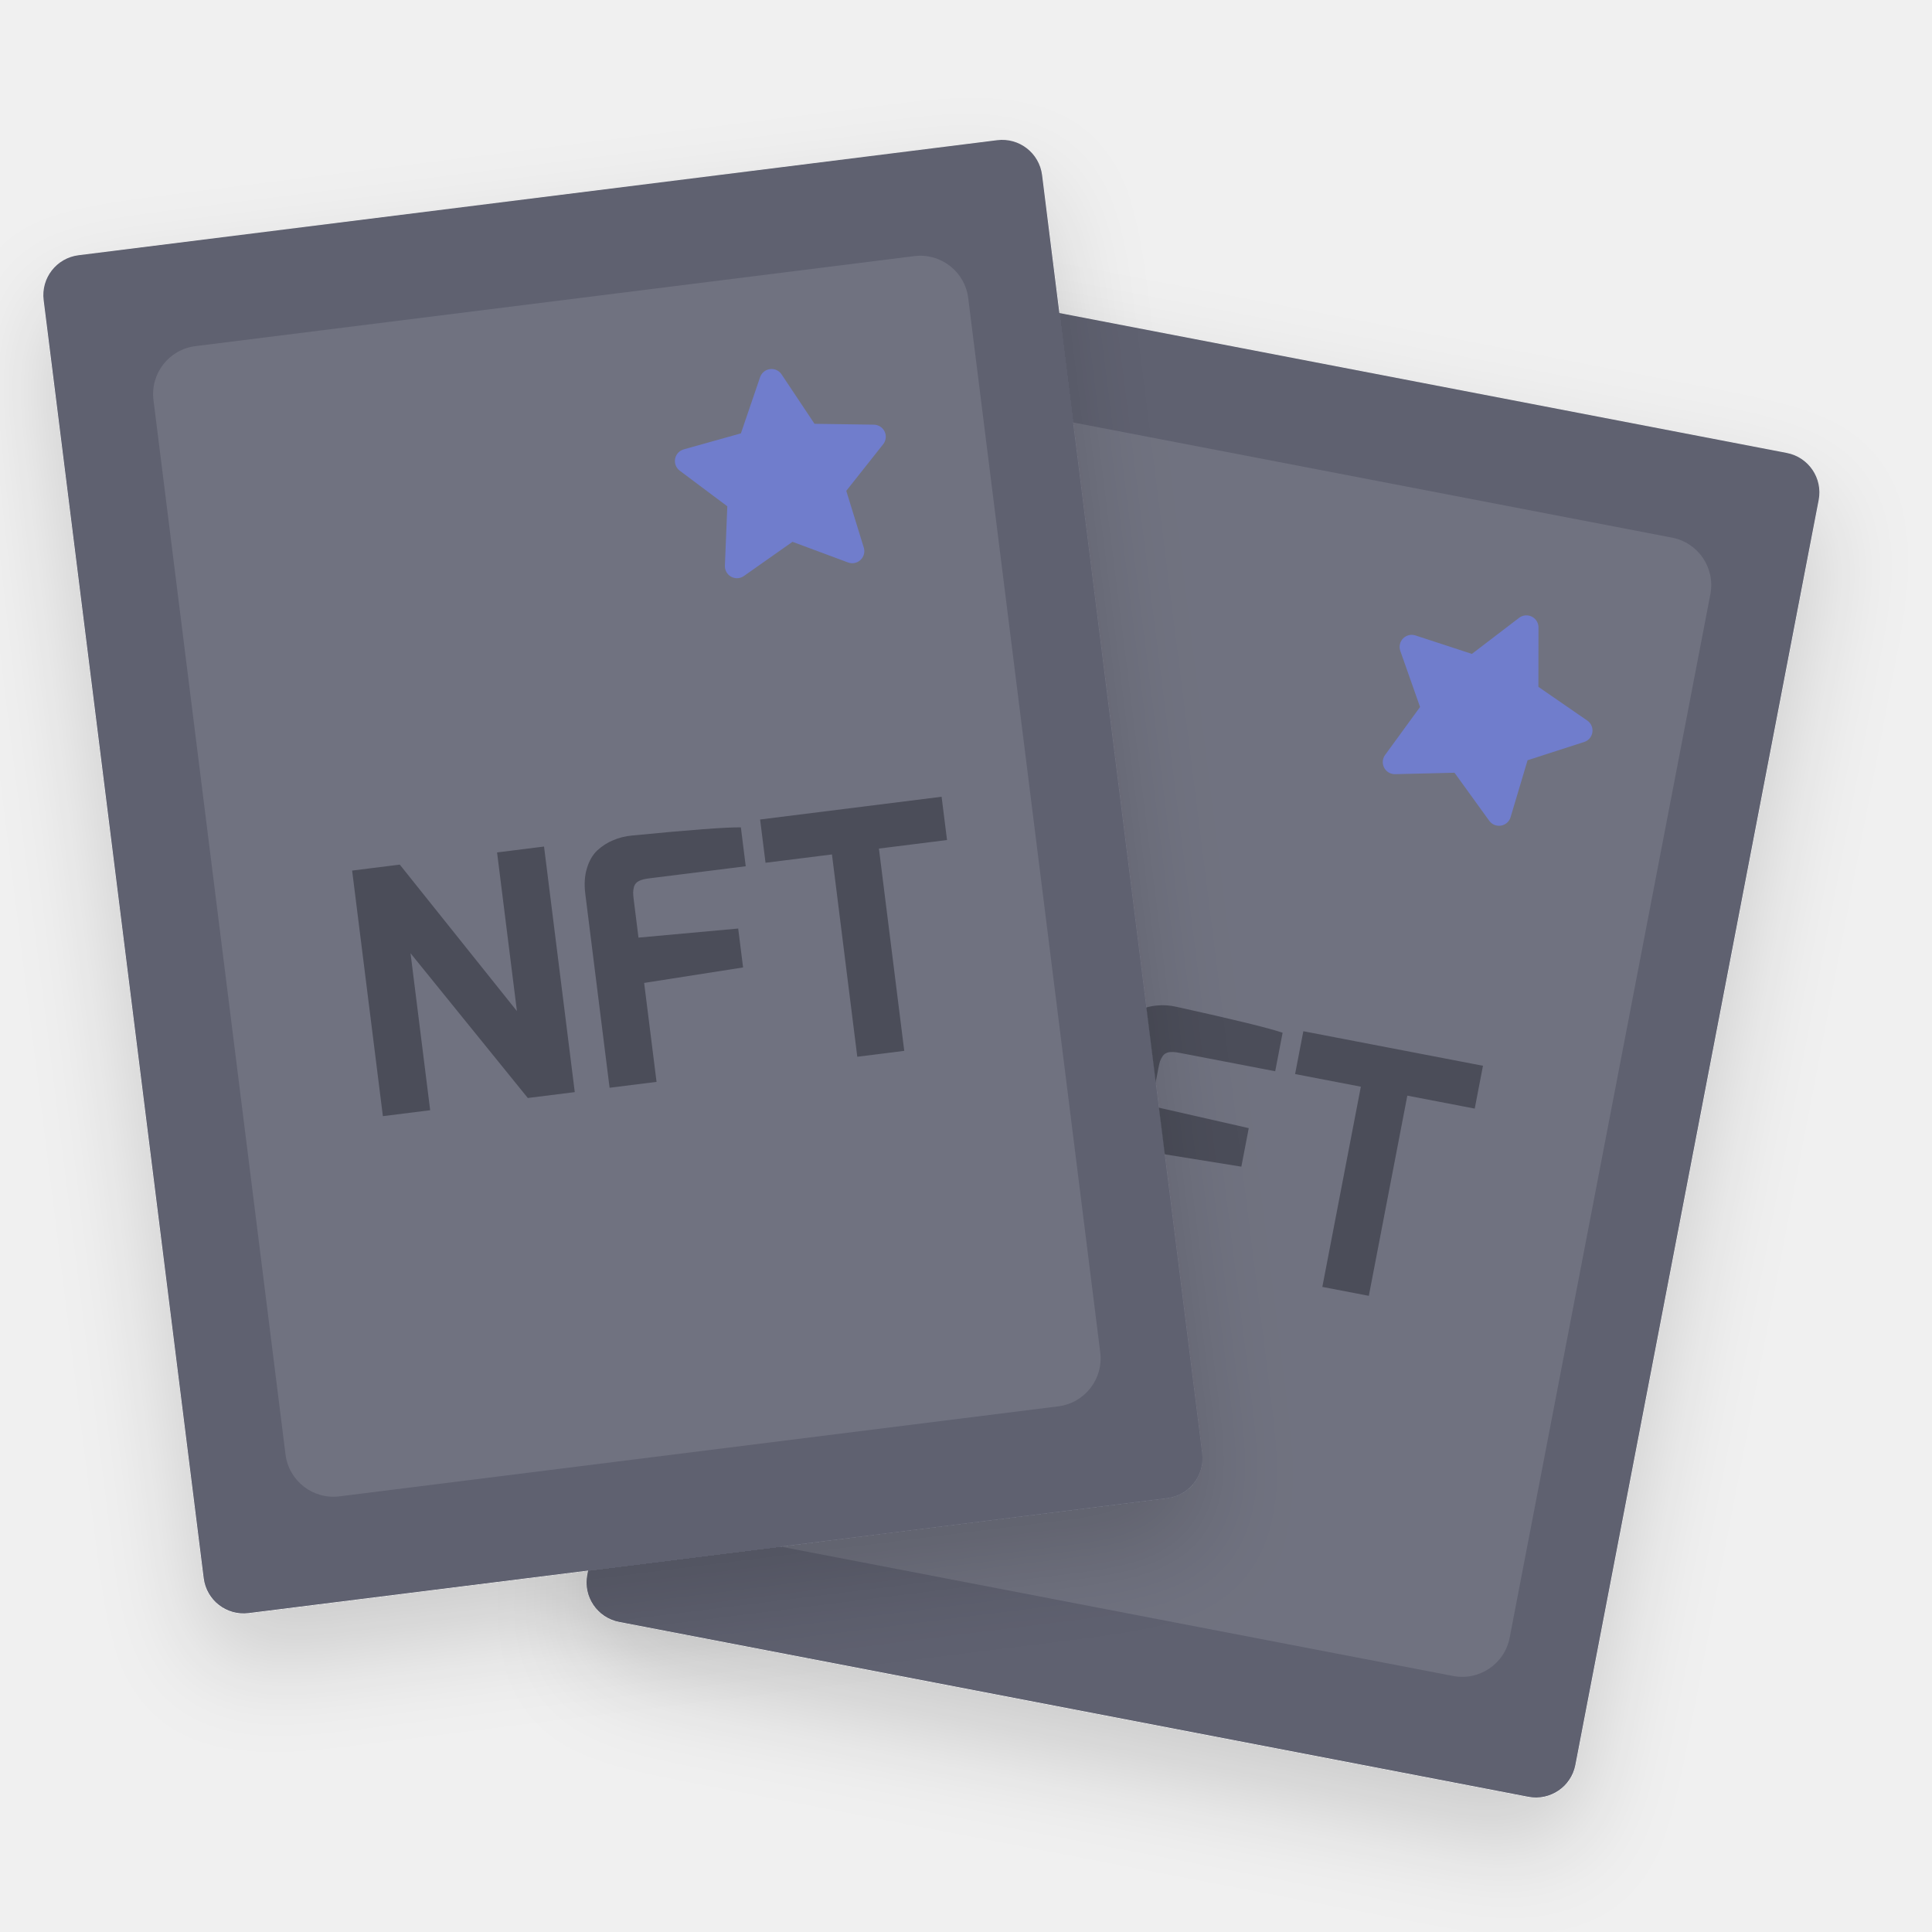
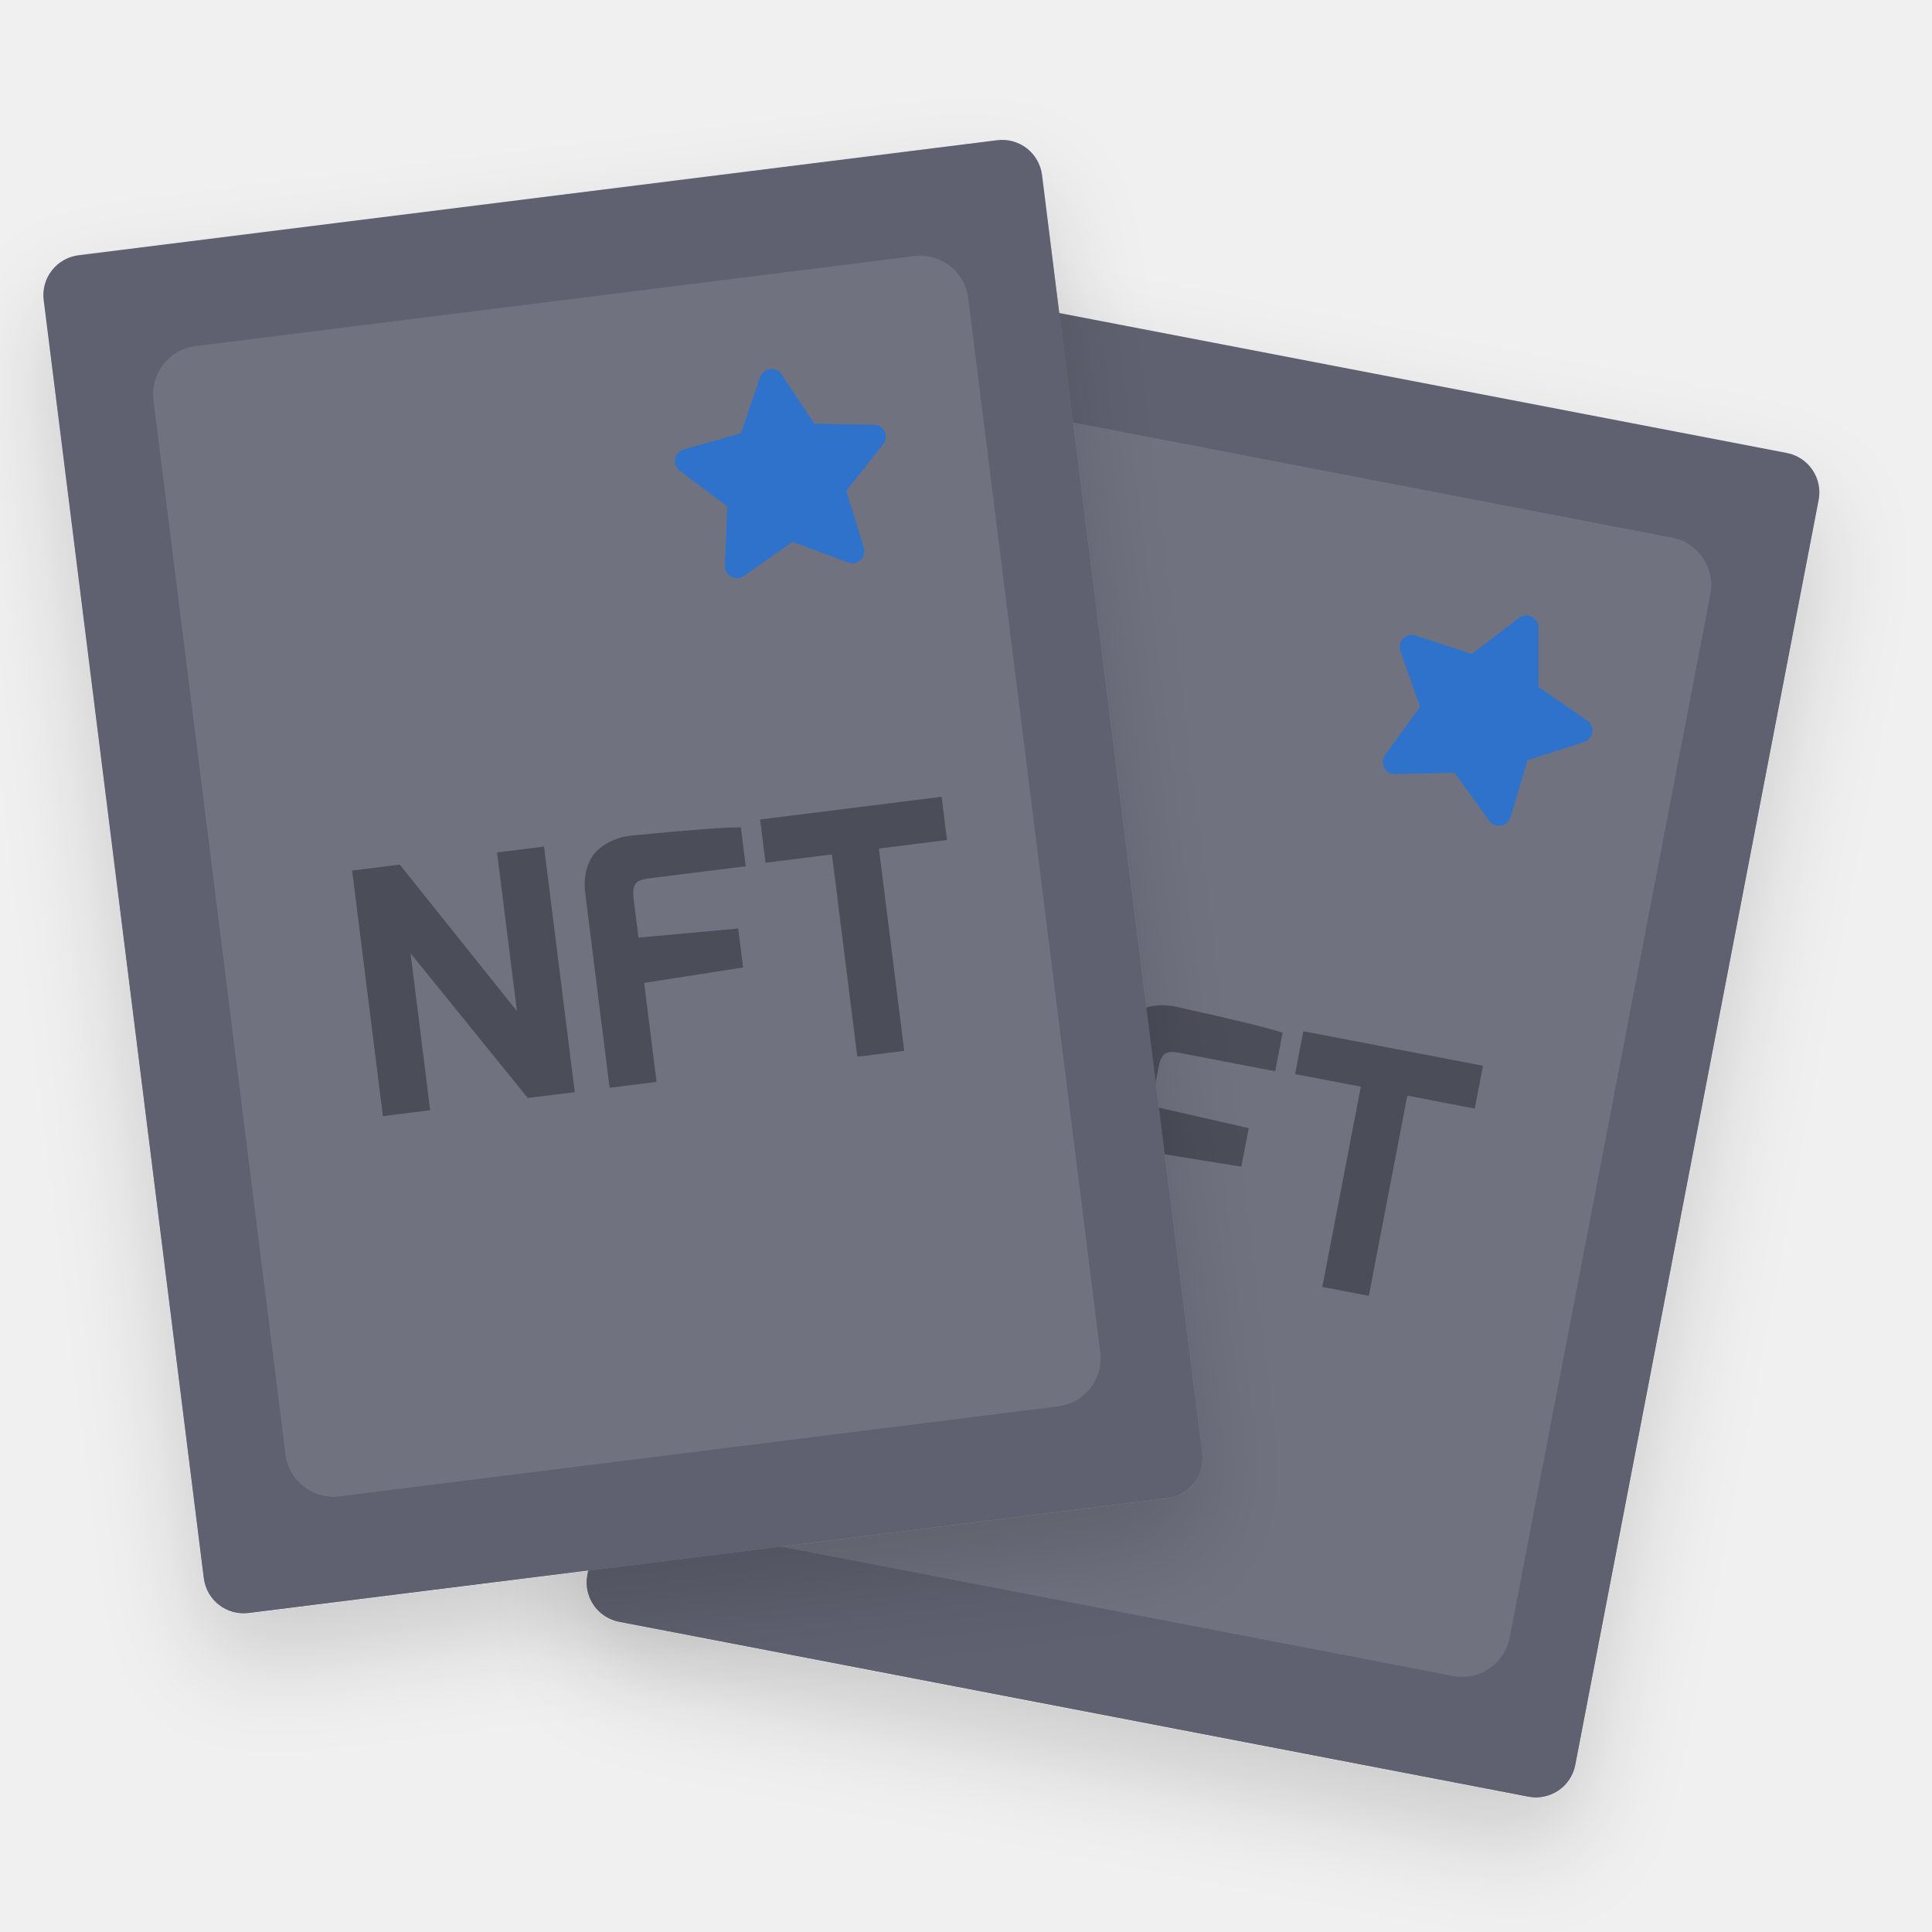
<svg xmlns="http://www.w3.org/2000/svg" width="100" height="100" viewBox="0 0 100 100" fill="none">
  <g clip-path="url(#clip0_49779_50219)">
    <g filter="url(#filter0_d_49779_50219)">
      <path d="M81.543 91.35C81.326 92.481 80.235 93.22 79.104 93.002L32.05 83.952C30.918 83.734 30.18 82.644 30.397 81.513L42.989 16.046C43.207 14.915 44.297 14.176 45.429 14.393L92.483 23.444C93.614 23.662 94.353 24.752 94.135 25.883L81.543 91.35Z" fill="#5F6170" />
    </g>
    <rect x="47.266" y="20.273" width="42.5" height="60" rx="2.5" transform="rotate(10.8875 47.2656 20.2734)" fill="#707280" />
    <path d="M44.142 61.935L46.562 49.356L49.002 49.825L52.422 58.912L53.986 50.784L56.392 51.247L53.972 63.826L51.566 63.363L48.112 54.359L46.565 62.401L44.142 61.935ZM55.755 64.169L57.665 54.236C57.76 53.743 57.922 53.335 58.151 53.011C58.382 52.675 58.647 52.435 58.948 52.291C59.261 52.149 59.574 52.067 59.887 52.044C60.214 52.011 60.554 52.035 60.907 52.115C63.847 52.764 65.674 53.21 66.388 53.454L66.004 55.448L61.038 54.493C60.82 54.451 60.644 54.441 60.509 54.462C60.374 54.484 60.267 54.546 60.188 54.65C60.12 54.756 60.072 54.847 60.045 54.925C60.019 55.004 59.99 55.123 59.959 55.283L59.582 57.242L64.636 58.392L64.252 60.386L59.136 59.562L58.161 64.632L55.755 64.169ZM67.034 55.593L67.461 53.376L76.758 55.164L76.332 57.381L72.843 56.71L70.85 67.072L68.444 66.61L70.437 56.247L67.034 55.593Z" fill="#4B4D59" />
    <g filter="url(#filter1_d_49779_50219)">
      <path d="M62.222 75.214C62.366 76.357 61.557 77.397 60.414 77.54L12.869 83.494C11.726 83.637 10.686 82.829 10.543 81.686L2.259 15.536C2.116 14.393 2.924 13.353 4.067 13.21L51.612 7.256C52.756 7.113 53.795 7.921 53.939 9.064L62.222 75.214Z" fill="#5F6170" />
    </g>
    <rect x="7.633" y="18.227" width="42.5" height="60" rx="2.5" transform="rotate(-7.13802 7.63281 18.2266)" fill="#707280" />
    <g opacity="0.6" clip-path="url(#clip1_49779_50219)">
-       <path d="M40.928 27.344L38.145 29.303L38.283 25.902L35.558 23.862L38.834 22.944L39.934 19.724L41.821 22.556L45.223 22.606L43.109 25.276L44.112 28.527L40.928 27.344Z" fill="#7084FF" stroke="#7084FF" stroke-width="1.25" stroke-linecap="round" stroke-linejoin="round" />
+       <path d="M40.928 27.344L38.145 29.303L38.283 25.902L35.558 23.862L38.834 22.944L39.934 19.724L41.821 22.556L45.223 22.606L43.109 25.276L44.112 28.527L40.928 27.344Z" fill="#0372FF" stroke="#0372FF" stroke-width="1.25" stroke-linecap="round" stroke-linejoin="round" />
    </g>
    <g opacity="0.6" clip-path="url(#clip2_49779_50219)">
-       <path d="M75.599 39.364L72.197 39.446L74.201 36.696L73.069 33.484L76.303 34.542L79.007 32.476L79.002 35.879L81.803 37.811L78.562 38.856L77.589 42.117L75.599 39.364Z" fill="#7084FF" stroke="#7084FF" stroke-width="1.25" stroke-linecap="round" stroke-linejoin="round" />
+       <path d="M75.599 39.364L72.197 39.446L74.201 36.696L73.069 33.484L76.303 34.542L79.007 32.476L79.002 35.879L81.803 37.811L78.562 38.856L77.589 42.117L75.599 39.364Z" fill="#0372FF" stroke="#0372FF" stroke-width="1.25" stroke-linecap="round" stroke-linejoin="round" />
    </g>
    <path d="M19.818 57.772L18.226 45.061L20.692 44.752L26.756 52.335L25.728 44.122L28.159 43.817L29.75 56.528L27.319 56.832L21.249 49.339L22.266 57.465L19.818 57.772ZM31.552 56.302L30.295 46.266C30.233 45.768 30.26 45.33 30.377 44.95C30.493 44.56 30.671 44.249 30.913 44.019C31.166 43.788 31.438 43.612 31.729 43.494C32.03 43.362 32.361 43.279 32.721 43.246C35.718 42.953 37.593 42.812 38.347 42.824L38.599 44.838L33.581 45.466C33.361 45.494 33.19 45.539 33.069 45.601C32.947 45.663 32.865 45.756 32.821 45.879C32.789 46 32.773 46.102 32.772 46.185C32.77 46.267 32.779 46.39 32.8 46.552L33.048 48.531L38.209 48.061L38.462 50.075L33.341 50.876L33.983 55.998L31.552 56.302ZM39.624 44.657L39.343 42.417L48.737 41.24L49.018 43.48L45.493 43.922L46.804 54.392L44.373 54.697L43.062 44.226L39.624 44.657Z" fill="#4B4D59" />
  </g>
  <defs>
    <filter id="filter0_d_49779_50219" x="25.359" y="11.855" width="73.814" height="88.685" filterUnits="userSpaceOnUse" color-interpolation-filters="sRGB">
      <feFlood flood-opacity="0" result="BackgroundImageFix" />
      <feColorMatrix in="SourceAlpha" type="matrix" values="0 0 0 0 0 0 0 0 0 0 0 0 0 0 0 0 0 0 127 0" result="hardAlpha" />
      <feOffset dy="2.5" />
      <feGaussianBlur stdDeviation="2.5" />
      <feComposite in2="hardAlpha" operator="out" />
      <feColorMatrix type="matrix" values="0 0 0 0 0 0 0 0 0 0 0 0 0 0 0 0 0 0 0.15 0" />
      <feBlend mode="normal" in2="BackgroundImageFix" result="effect1_dropShadow_49779_50219" />
      <feBlend mode="normal" in="SourceGraphic" in2="effect1_dropShadow_49779_50219" result="shape" />
    </filter>
    <filter id="filter1_d_49779_50219" x="-2.758" y="4.739" width="69.997" height="86.271" filterUnits="userSpaceOnUse" color-interpolation-filters="sRGB">
      <feFlood flood-opacity="0" result="BackgroundImageFix" />
      <feColorMatrix in="SourceAlpha" type="matrix" values="0 0 0 0 0 0 0 0 0 0 0 0 0 0 0 0 0 0 127 0" result="hardAlpha" />
      <feOffset dy="2.5" />
      <feGaussianBlur stdDeviation="2.5" />
      <feComposite in2="hardAlpha" operator="out" />
      <feColorMatrix type="matrix" values="0 0 0 0 0 0 0 0 0 0 0 0 0 0 0 0 0 0 0.15 0" />
      <feBlend mode="normal" in2="BackgroundImageFix" result="effect1_dropShadow_49779_50219" />
      <feBlend mode="normal" in="SourceGraphic" in2="effect1_dropShadow_49779_50219" result="shape" />
    </filter>
    <clipPath id="clip0_49779_50219">
      <rect width="100" height="100" fill="white" />
    </clipPath>
    <clipPath id="clip1_49779_50219">
      <rect width="11.712" height="11.712" fill="white" transform="translate(34 19.5078) rotate(-7.40289)" />
    </clipPath>
    <clipPath id="clip2_49779_50219">
      <rect width="11.712" height="11.712" fill="white" transform="translate(74.1953 29) rotate(26.3536)" />
    </clipPath>
  </defs>
</svg>
